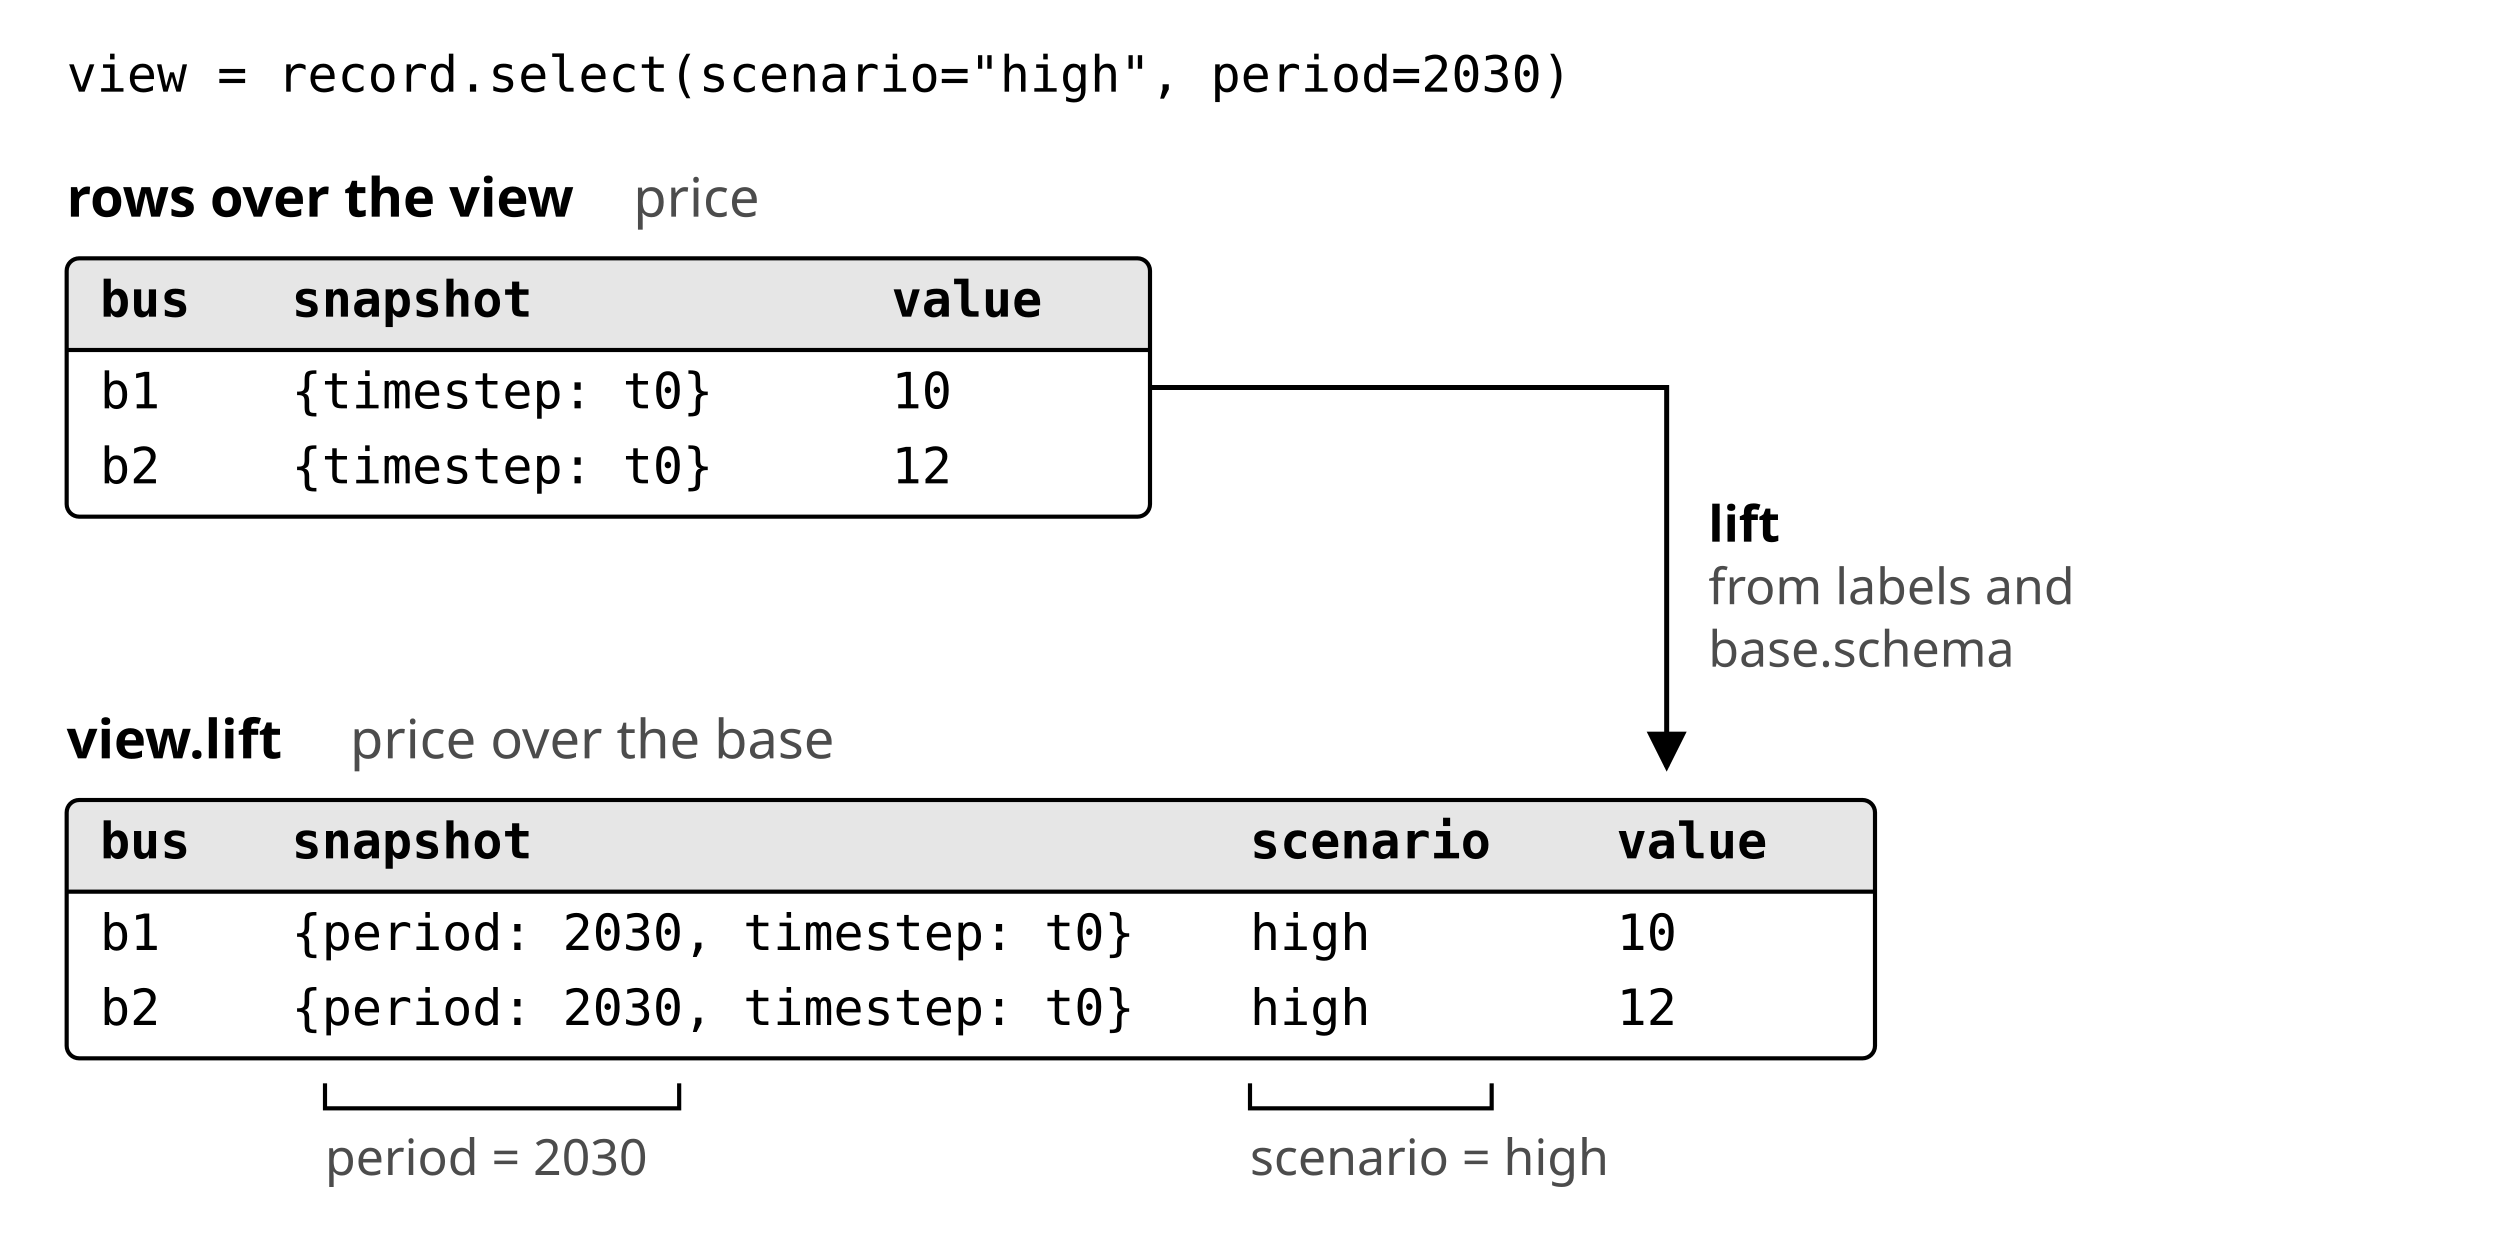
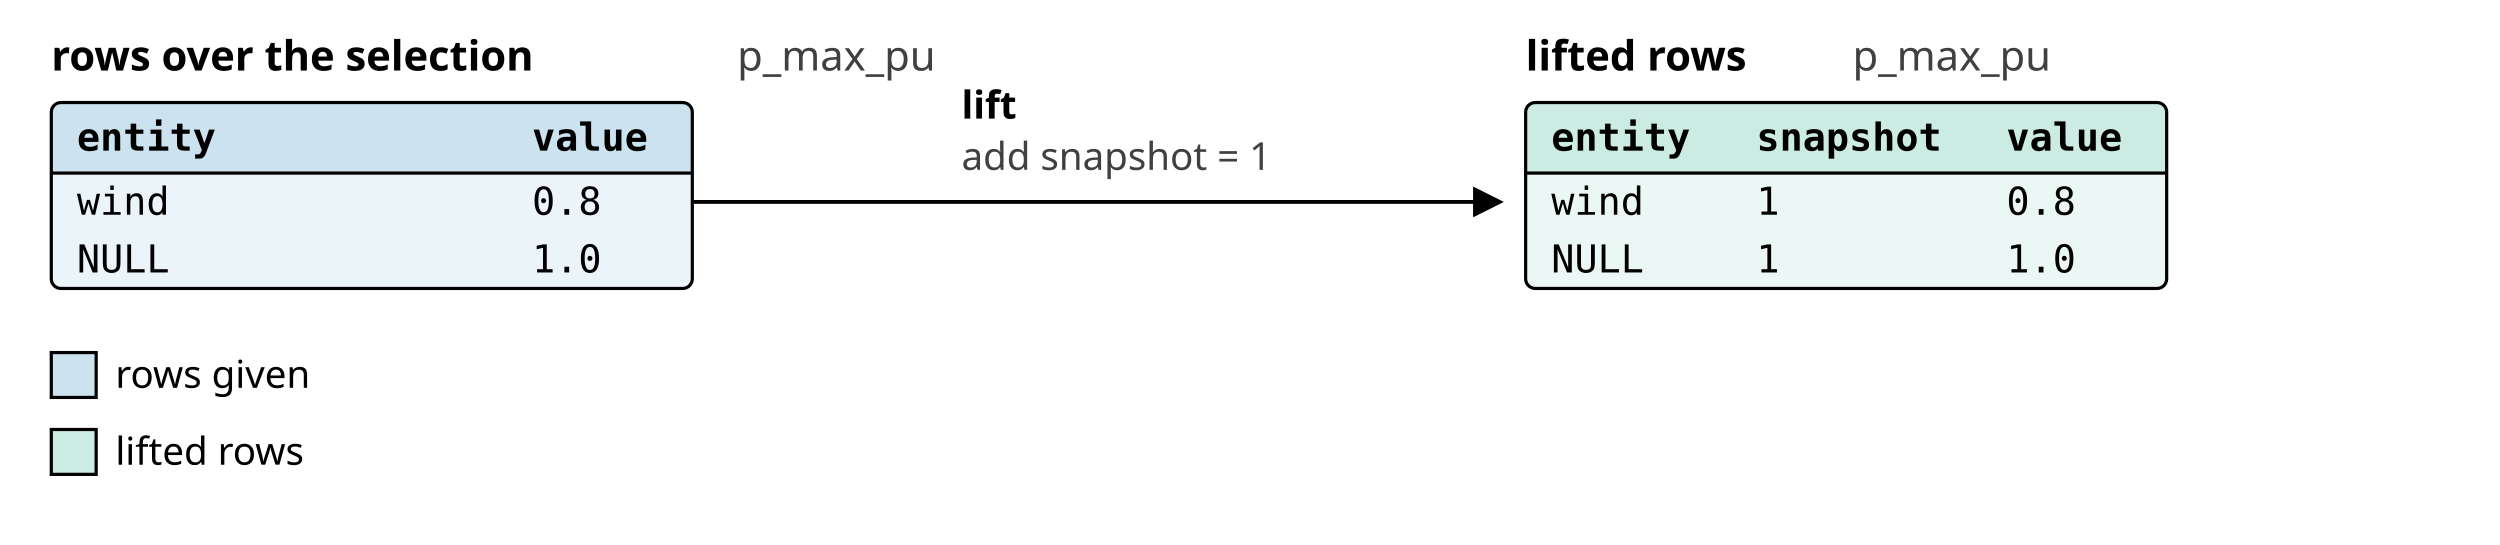
- <svg xmlns="http://www.w3.org/2000/svg" viewBox="0 0 600 300" width="600" height="300" style="max-width: 100%; height: auto" role="img" aria-labelledby="sl-t sl-d" font-family="ui-sans-serif, system-ui, sans-serif" font-size="13">
+ <svg xmlns="http://www.w3.org/2000/svg" viewBox="0 0 780 170" width="780" height="170" style="max-width: 100%; height: auto" role="img" aria-labelledby="sl-t sl-d" font-family="ui-sans-serif, system-ui, sans-serif" font-size="13">
  <defs>
    <marker id="sl-arrow" viewBox="0 0 8 8" refX="7" refY="4" markerWidth="8" markerHeight="8" orient="auto">
      <path d="M0,0 L8,4 L0,8 z" fill="currentColor" />
    </marker>
+     <pattern id="sl-hatch" width="8" height="8" patternUnits="userSpaceOnUse" patternTransform="rotate(45)">
+       <line x1="0" y1="0" x2="0" y2="8" stroke="#D55E00" stroke-opacity="0.65" stroke-width="3.5" />
+     </pattern>
  </defs>
  <g stroke="none">
-     <path d="M16,84 V65 A3,3 0 0 1 19,62 H273 A3,3 0 0 1 276,65 V84 Z" fill="currentColor" fill-opacity="0.1" />
-     <path d="M16,214 V195 A3,3 0 0 1 19,192 H447 A3,3 0 0 1 450,195 V214 Z" fill="currentColor" fill-opacity="0.1" />
+     <path d="M16,54 V35 A3,3 0 0 1 19,32 H213 A3,3 0 0 1 216,35 V54 Z" fill="#0072B2" fill-opacity="0.2" />
+     <path d="M16,54 H216 V72 H16 Z" fill="#0072B2" fill-opacity="0.08" />
+     <path d="M16,72 H216 V87 A3,3 0 0 1 213,90 H19 A3,3 0 0 1 16,87 Z" fill="#0072B2" fill-opacity="0.08" />
+     <path d="M476,54 V35 A3,3 0 0 1 479,32 H673 A3,3 0 0 1 676,35 V54 Z" fill="#009E73" fill-opacity="0.2" />
+     <path d="M476,54 H676 V72 H476 Z" fill="#009E73" fill-opacity="0.08" />
+     <path d="M476,72 H676 V87 A3,3 0 0 1 673,90 H479 A3,3 0 0 1 476,87 Z" fill="#009E73" fill-opacity="0.08" />
+     <rect x="16" y="110" width="14" height="14" fill="#0072B2" fill-opacity="0.2" />
+     <rect x="16" y="134" width="14" height="14" fill="#009E73" fill-opacity="0.2" />
  </g>
  <g fill="currentColor">
-     <text x="16" y="22" font-family="ui-monospace, SFMono-Regular, Menlo, monospace" font-size="12">view = record.select(scenario="high", period=2030)</text>
-     <text x="16" y="52" font-weight="bold">rows over the view</text>
-     <text x="152" y="52" fill-opacity="0.7">price</text>
-     <text x="16" y="182" font-weight="bold">view.lift</text>
-     <text x="84" y="182" fill-opacity="0.7">price over the base</text>
+     <text x="16" y="22" font-weight="bold">rows over the selection</text>
+     <text x="230" y="22" fill-opacity="0.75">p_max_pu</text>
    <g font-family="ui-monospace, SFMono-Regular, Menlo, monospace" font-size="12">
-       <text x="24" y="76" font-weight="bold">bus</text>
-       <text x="70" y="76" font-weight="bold">snapshot</text>
-       <text x="214" y="76" font-weight="bold">value</text>
-       <text x="24" y="98">b1</text>
-       <text x="70" y="98">{timestep: t0}</text>
-       <text x="214" y="98">10</text>
-       <text x="24" y="116">b2</text>
-       <text x="70" y="116">{timestep: t0}</text>
-       <text x="214" y="116">12</text>
-       <text x="24" y="206" font-weight="bold">bus</text>
-       <text x="70" y="206" font-weight="bold">snapshot</text>
-       <text x="300" y="206" font-weight="bold">scenario</text>
-       <text x="388" y="206" font-weight="bold">value</text>
-       <text x="24" y="228">b1</text>
-       <text x="70" y="228">{period: 2030, timestep: t0}</text>
-       <text x="300" y="228">high</text>
-       <text x="388" y="228">10</text>
-       <text x="24" y="246">b2</text>
-       <text x="70" y="246">{period: 2030, timestep: t0}</text>
-       <text x="300" y="246">high</text>
-       <text x="388" y="246">12</text>
+       <text x="24" y="47" font-weight="bold">entity</text>
+       <text x="166" y="47" font-weight="bold">value</text>
+       <text x="24" y="67">wind</text>
+       <text x="166" y="67">0.8</text>
+       <text x="24" y="85">NULL</text>
+       <text x="166" y="85">1.0</text>
+     </g>
+     <text x="476" y="22" font-weight="bold">lifted rows</text>
+     <text x="578" y="22" fill-opacity="0.75">p_max_pu</text>
+     <g font-family="ui-monospace, SFMono-Regular, Menlo, monospace" font-size="12">
+       <text x="484" y="47" font-weight="bold">entity</text>
+       <text x="548" y="47" font-weight="bold">snapshot</text>
+       <text x="626" y="47" font-weight="bold">value</text>
+       <text x="484" y="67">wind</text>
+       <text x="548" y="67">1</text>
+       <text x="626" y="67">0.8</text>
+       <text x="484" y="85">NULL</text>
+       <text x="548" y="85">1</text>
+       <text x="626" y="85">1.0</text>
    </g>
  </g>
  <g fill="none" stroke="currentColor" stroke-width="1">
-     <rect x="16" y="62" width="260" height="62" rx="3" />
-     <line x1="16" y1="84" x2="276" y2="84" />
-     <rect x="16" y="192" width="434" height="62" rx="3" />
-     <line x1="16" y1="214" x2="450" y2="214" />
-     <path d="M78,260 V266 H163 V260" />
-     <path d="M300,260 V266 H358 V260" />
+     <rect x="16" y="32" width="200" height="58" rx="3" />
+     <line x1="16" y1="54" x2="216" y2="54" />
+     <rect x="476" y="32" width="200" height="58" rx="3" />
+     <line x1="476" y1="54" x2="676" y2="54" />
+     <rect x="16" y="110" width="14" height="14" />
+     <rect x="16" y="134" width="14" height="14" />
  </g>
  <g stroke="currentColor" fill="none" stroke-width="1.2" marker-end="url(#sl-arrow)">
-     <path d="M276,93 H400 V184" />
+     <path d="M216,63 H468" />
  </g>
  <g fill="currentColor">
-     <text x="410" y="130" font-size="12" font-weight="bold">lift</text>
-     <text x="410" y="145" font-size="12" fill-opacity="0.7">from labels and</text>
-     <text x="410" y="160" font-size="12" fill-opacity="0.7">base.schema</text>
-     <text x="78" y="282" font-size="12" fill-opacity="0.7">period = 2030</text>
-     <text x="300" y="282" font-size="12" fill-opacity="0.7">scenario = high</text>
+     <text x="300" y="37" font-size="12" font-weight="bold">lift</text>
+     <text x="300" y="53" font-size="12" fill-opacity="0.75">add snapshot = 1</text>
+     <text x="36" y="121" font-size="12">rows given</text>
+     <text x="36" y="145" font-size="12">lifted rows</text>
  </g>
</svg>
